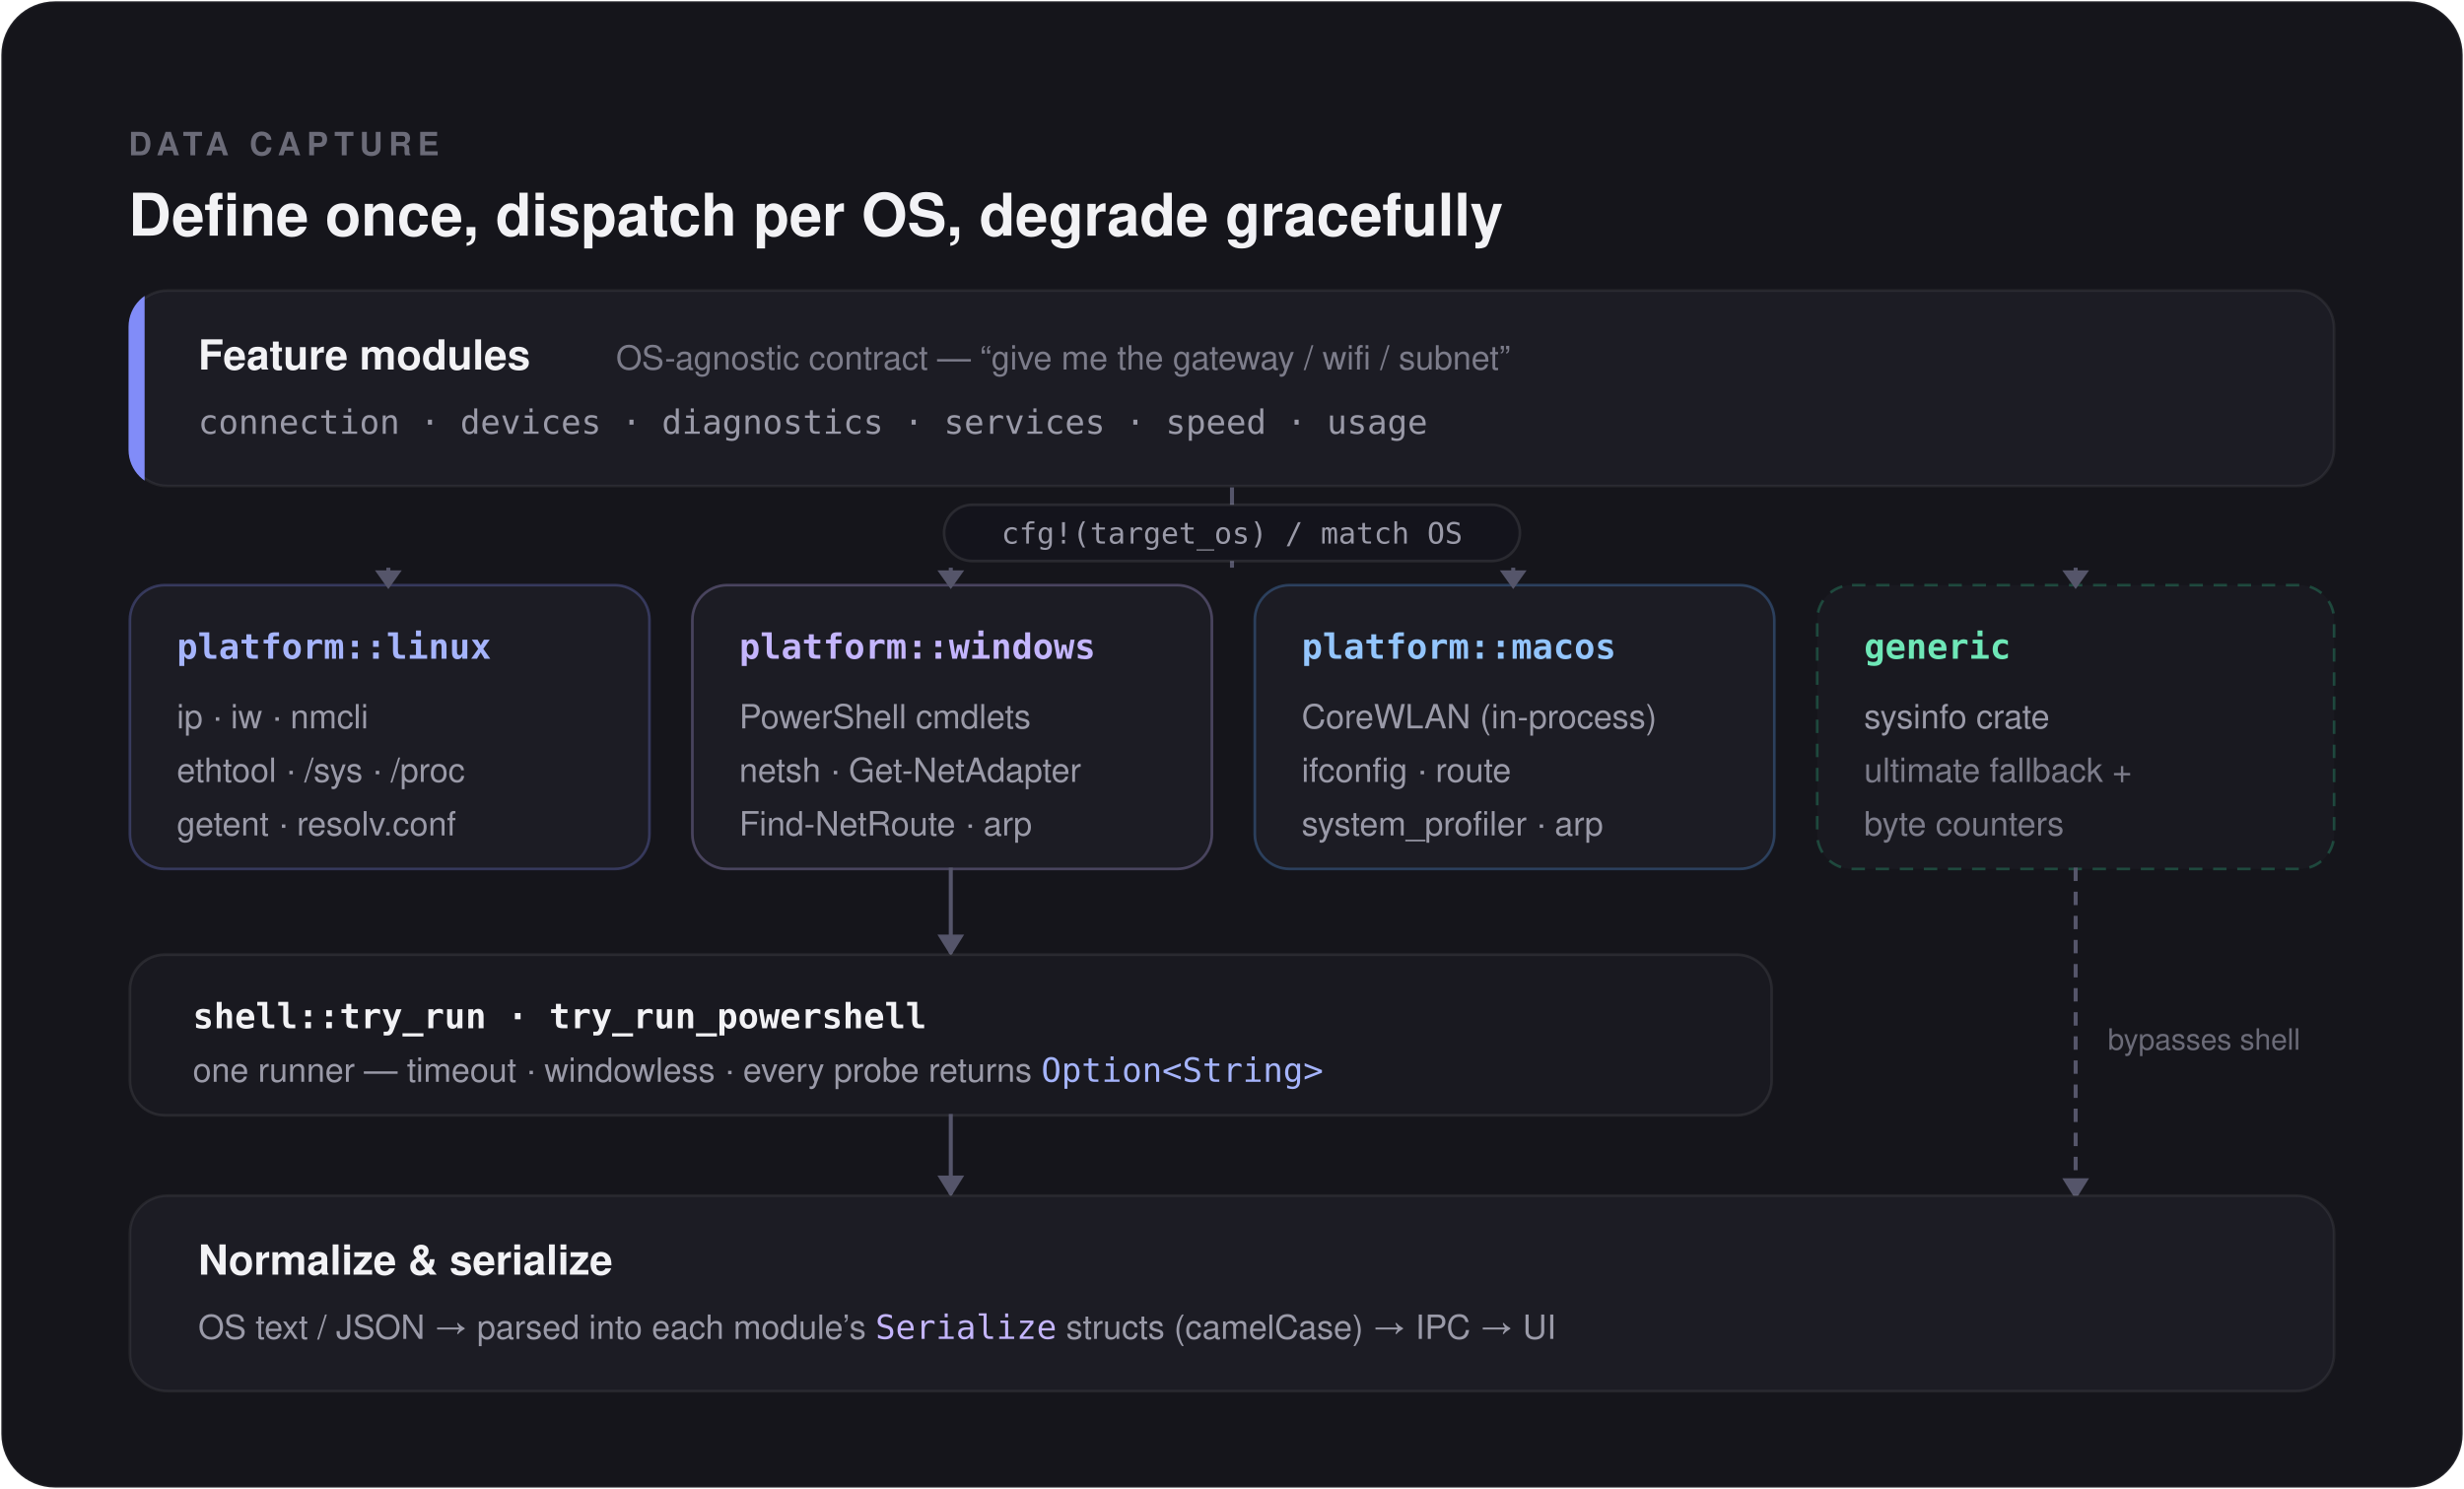
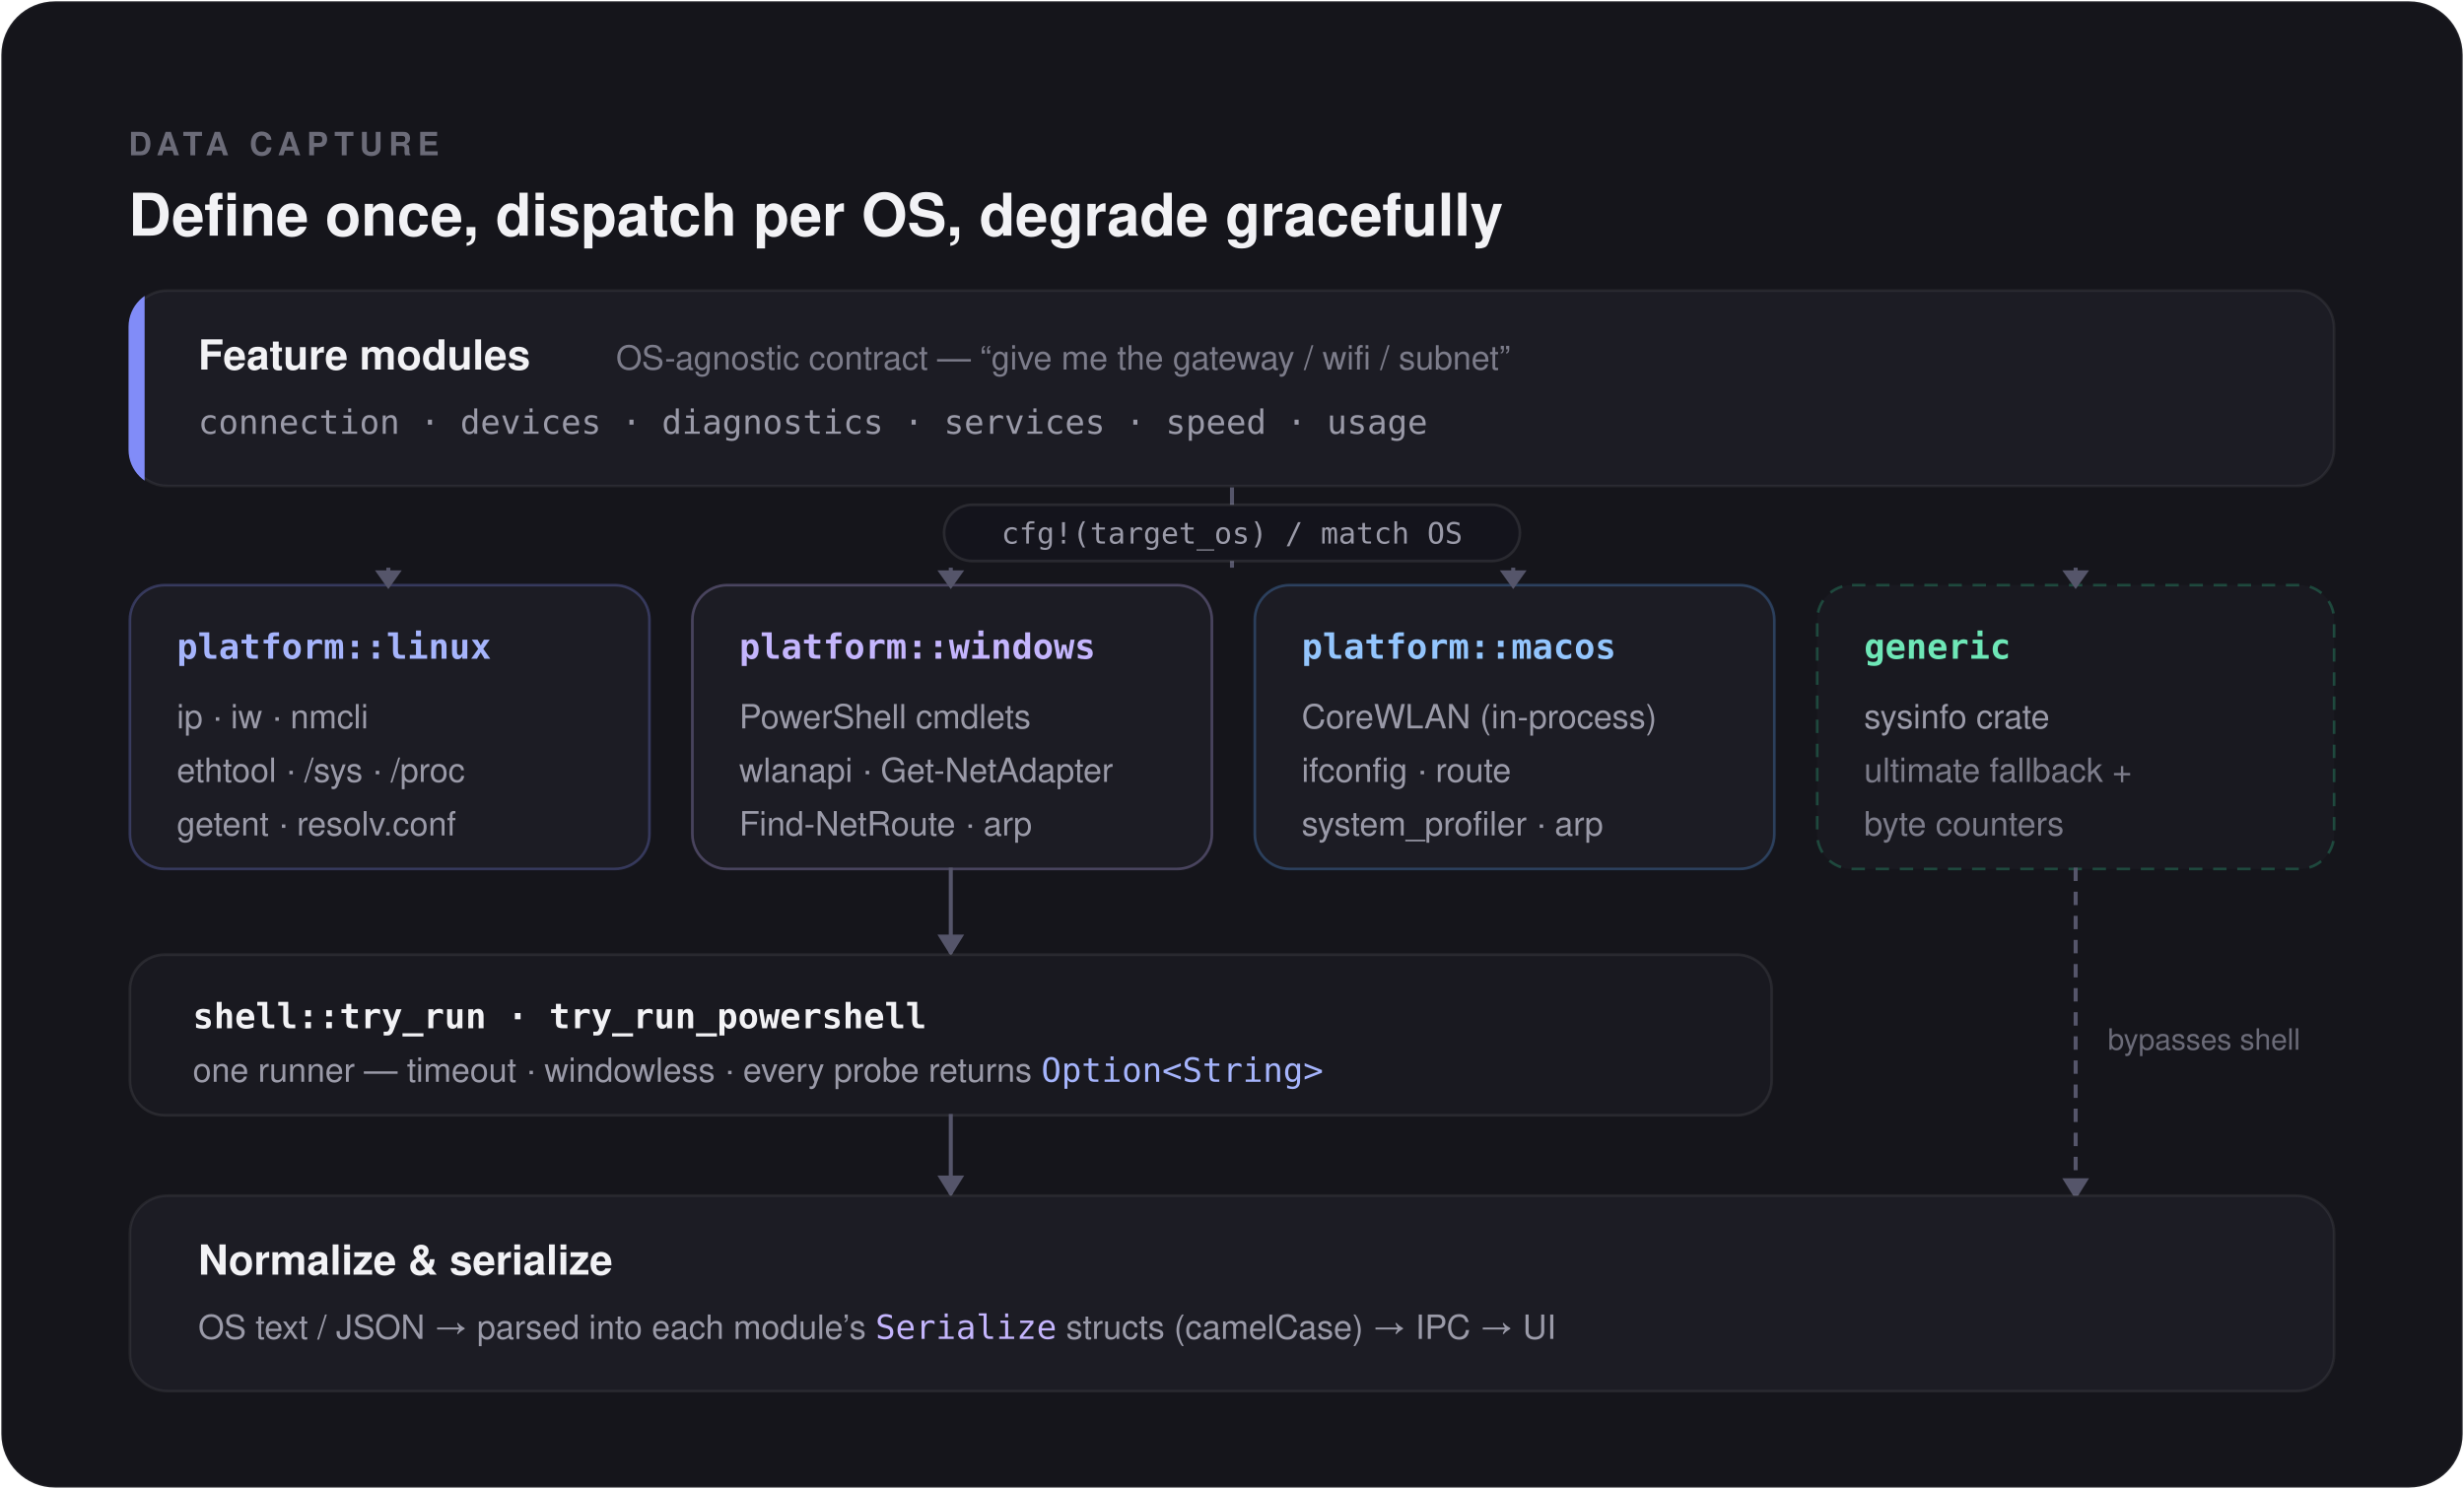
<svg xmlns="http://www.w3.org/2000/svg" width="920" height="556" viewBox="0 0 920 556" font-family="Helvetica Neue, Helvetica, Arial, sans-serif">
  <defs>
    <clipPath id="dcA">
      <rect x="48" y="108" width="824" height="74" rx="14" />
    </clipPath>
  </defs>
  <rect x="0.5" y="0.5" width="919" height="555" rx="20" fill="#15151b" stroke="rgba(255,255,255,0.06)" />
  <text x="48" y="58" font-size="12" font-weight="600" letter-spacing="2.2" fill="#6b6b78">DATA CAPTURE</text>
  <text x="48" y="88" font-size="22" font-weight="700" fill="#f2f2f5">Define once, dispatch per OS, degrade gracefully</text>
  <rect x="48.5" y="108.5" width="823" height="73" rx="14" fill="#1c1c24" stroke="rgba(255,255,255,0.07)" />
  <rect x="48" y="108" width="6" height="74" fill="#818cf8" clip-path="url(#dcA)" />
  <text x="74" y="138" font-size="15.5" font-weight="700" fill="#f2f2f5">Feature modules</text>
  <text x="230" y="138" font-size="12.5" fill="#7c7c8a">OS-agnostic contract — “give me the gateway / wifi / subnet”</text>
  <text x="74" y="162" font-family="Menlo, Consolas, monospace" font-size="12.5" fill="#9a9aa8">connection · devices · diagnostics · services · speed · usage</text>
  <line x1="460" y1="182" x2="460" y2="212" stroke="#55556a" stroke-width="1.5" />
  <rect x="352.5" y="188.5" width="215" height="21" rx="10.5" fill="#14141c" stroke="rgba(255,255,255,0.09)" />
  <text x="460" y="203" font-family="Menlo, Consolas, monospace" font-size="11" fill="#9a9aa8" text-anchor="middle">cfg!(target_os) / match OS</text>
  <rect x="48.5" y="218.5" width="194" height="106" rx="13" fill="#1c1c24" stroke="rgba(129,140,248,0.28)" />
  <text x="66" y="246" font-family="Menlo, Consolas, monospace" font-size="13" font-weight="700" fill="#a5b4fc">platform::linux</text>
  <text x="66" y="272" font-size="12.5" fill="#9a9aa8">ip · iw · nmcli</text>
  <text x="66" y="292" font-size="12.5" fill="#9a9aa8">ethtool · /sys · /proc</text>
  <text x="66" y="312" font-size="12.5" fill="#9a9aa8">getent · resolv.conf</text>
  <rect x="258.5" y="218.5" width="194" height="106" rx="13" fill="#1c1c24" stroke="rgba(196,181,253,0.28)" />
  <text x="276" y="246" font-family="Menlo, Consolas, monospace" font-size="13" font-weight="700" fill="#c4b5fd">platform::windows</text>
  <text x="276" y="272" font-size="12.5" fill="#9a9aa8">PowerShell cmdlets</text>
-   <text x="276" y="292" font-size="12.5" fill="#9a9aa8">netsh · Get-NetAdapter</text>
+   <text x="276" y="292" font-size="12.5" fill="#9a9aa8">wlanapi · Get-NetAdapter</text>
  <text x="276" y="312" font-size="12.5" fill="#9a9aa8">Find-NetRoute · arp</text>
  <rect x="468.5" y="218.5" width="194" height="106" rx="13" fill="#1c1c24" stroke="rgba(96,165,250,0.28)" />
  <text x="486" y="246" font-family="Menlo, Consolas, monospace" font-size="13" font-weight="700" fill="#93c5fd">platform::macos</text>
  <text x="486" y="272" font-size="12.5" fill="#9a9aa8">CoreWLAN (in-process)</text>
  <text x="486" y="292" font-size="12.5" fill="#9a9aa8">ifconfig · route</text>
  <text x="486" y="312" font-size="12.5" fill="#9a9aa8">system_profiler · arp</text>
  <rect x="678.5" y="218.5" width="193" height="106" rx="13" fill="#191920" stroke="rgba(52,211,153,0.26)" stroke-dasharray="5 4" />
  <text x="696" y="246" font-family="Menlo, Consolas, monospace" font-size="13" font-weight="700" fill="#6ee7b7">generic</text>
  <text x="696" y="272" font-size="12.5" fill="#9a9aa8">sysinfo crate</text>
  <text x="696" y="292" font-size="12.5" fill="#7c7c8a">ultimate fallback +</text>
  <text x="696" y="312" font-size="12.5" fill="#7c7c8a">byte counters</text>
  <g stroke="#55556a" stroke-width="1.5" fill="none">
    <path d="M145 212 L145 218" />
    <path d="M355 212 L355 218" />
    <path d="M565 212 L565 218" />
    <path d="M775 212 L775 218" />
  </g>
  <g fill="#55556a">
    <polygon points="140,213 150,213 145,220" />
    <polygon points="350,213 360,213 355,220" />
    <polygon points="560,213 570,213 565,220" />
    <polygon points="770,213 780,213 775,220" />
  </g>
  <line x1="355" y1="324" x2="355" y2="356" stroke="#55556a" stroke-width="1.5" />
  <polygon points="350,349 360,349 355,357" fill="#55556a" />
  <rect x="48.5" y="356.5" width="613" height="60" rx="13" fill="#191920" stroke="rgba(255,255,255,0.08)" />
  <text x="72" y="384" font-family="Menlo, Consolas, monospace" font-size="13" font-weight="700" fill="#f2f2f5">shell::try_run · try_run_powershell</text>
  <text x="72" y="404" font-size="12.5" fill="#9a9aa8">one runner — timeout · windowless · every probe returns <tspan font-family="Menlo, Consolas, monospace" fill="#a5b4fc">Option&lt;String&gt;</tspan>
  </text>
  <path d="M775 324 L775 446" fill="none" stroke="#55556a" stroke-width="1.5" stroke-dasharray="5 4" />
  <polygon points="770,440 780,440 775,448" fill="#55556a" />
  <text x="787" y="392" font-size="11" fill="#6b6b78">bypasses shell</text>
  <line x1="355" y1="416" x2="355" y2="446" stroke="#55556a" stroke-width="1.5" />
  <polygon points="350,439 360,439 355,447" fill="#55556a" />
  <rect x="48.5" y="446.5" width="823" height="73" rx="14" fill="#1c1c24" stroke="rgba(255,255,255,0.07)" />
  <text x="74" y="476" font-size="15.5" font-weight="700" fill="#f2f2f5">Normalize &amp; serialize</text>
  <text x="74" y="500" font-size="12.5" fill="#9a9aa8">OS text / JSON → parsed into each module’s <tspan font-family="Menlo, Consolas, monospace" fill="#c4b5fd">Serialize</tspan> structs (camelCase) → IPC → UI</text>
</svg>
